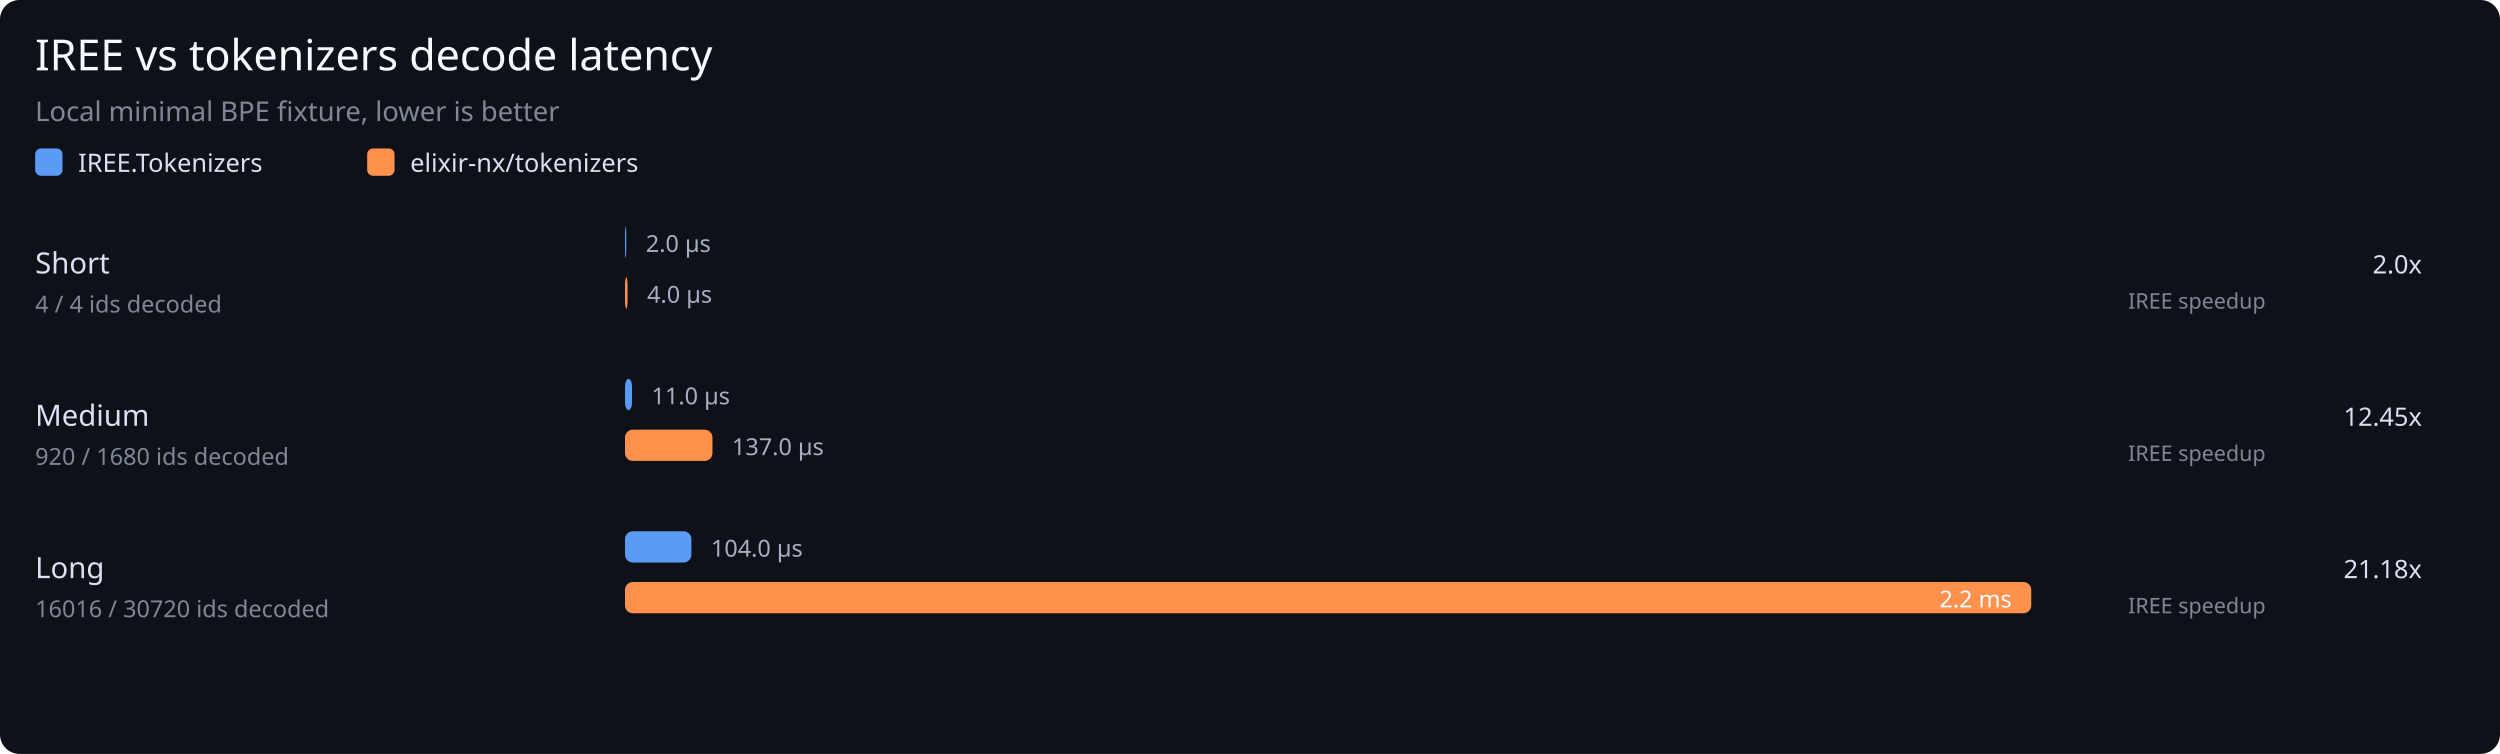
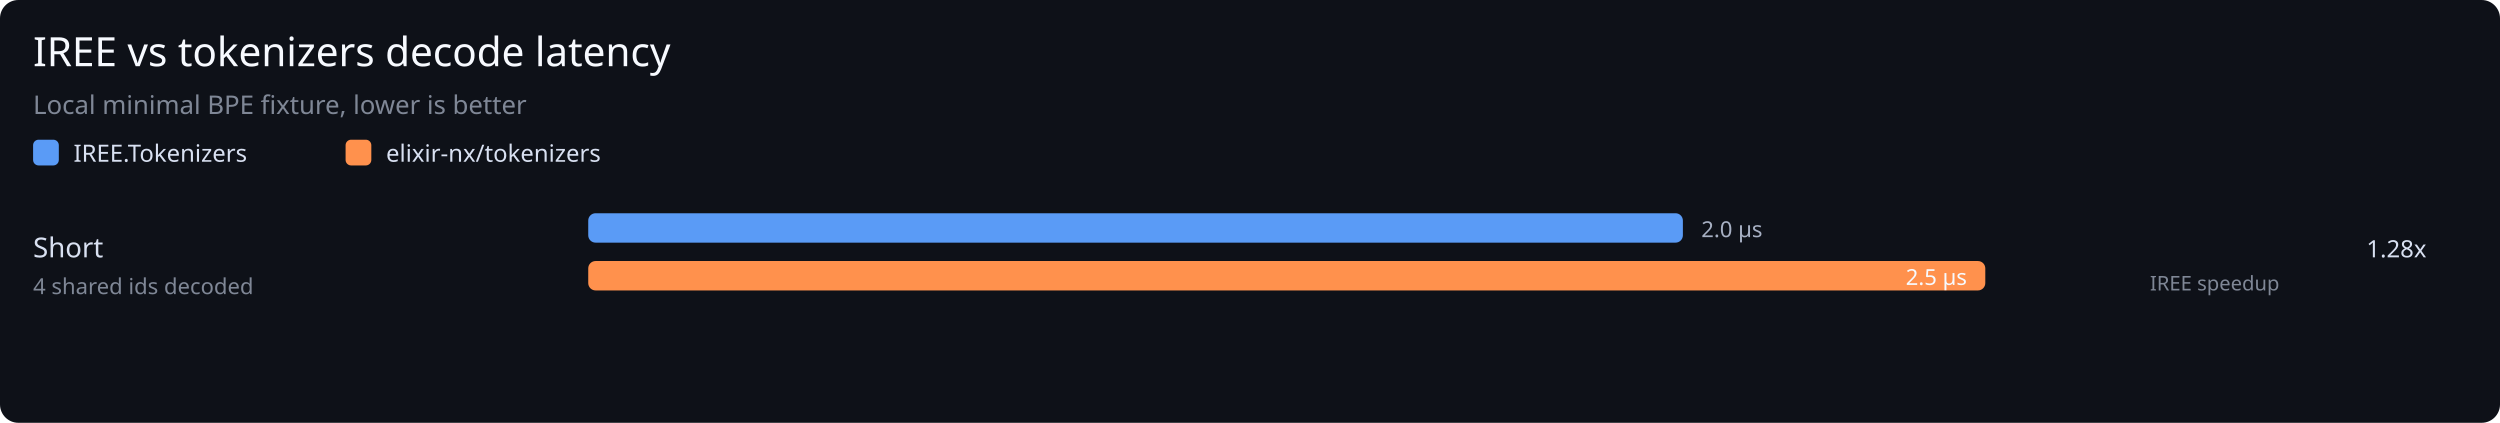
- <svg xmlns="http://www.w3.org/2000/svg" width="1280" height="386" viewBox="0 0 1280 386">
-   <rect width="1280" height="386" rx="10" fill="#0E1118" />
+ <svg xmlns="http://www.w3.org/2000/svg" width="1360" height="230" viewBox="0 0 1360 230">
+   <rect width="1360" height="230" rx="10" fill="#0E1118" />
  <text x="18" y="36" fill="#F7FAFF" font-family="system-ui, sans-serif" font-size="22">IREE vs tokenizers decode latency</text>
  <text x="18" y="62" fill="#7F8796" font-family="system-ui, sans-serif" font-size="14">Local minimal BPE fixture, lower is better</text>
  <rect x="18" y="76" width="14" height="14" rx="3" fill="#5A9BF6" />
  <text x="40" y="88" fill="#D9E1F2" font-family="system-ui, sans-serif" font-size="13">IREE.Tokenizers</text>
  <rect x="188" y="76" width="14" height="14" rx="3" fill="#FF914D" />
  <text x="210" y="88" fill="#D9E1F2" font-family="system-ui, sans-serif" font-size="13">elixir-nx/tokenizers</text>
  <text x="18" y="140" fill="#D9E1F2" font-family="system-ui, sans-serif" font-size="15">Short</text>
-   <text x="18" y="160" fill="#7F8796" font-family="system-ui, sans-serif" font-size="12">4 / 4 ids decoded</text>
-   <rect x="320" y="116" width="0.65" height="16" rx="4" fill="#5A9BF6" />
-   <text x="330.654" y="129" text-anchor="start" fill="#A7B0C3" font-family="system-ui, sans-serif" font-size="12">2.0 μs</text>
-   <rect x="320" y="142" width="1.31" height="16" rx="4" fill="#FF914D" />
-   <text x="331.307" y="155" text-anchor="start" fill="#A7B0C3" font-family="system-ui, sans-serif" font-size="12">4.0 μs</text>
-   <text x="1240" y="140" fill="#D9E1F2" font-family="system-ui, sans-serif" font-size="13" text-anchor="end">2.0x</text>
-   <text x="1160" y="158" fill="#7F8796" font-family="system-ui, sans-serif" font-size="11" text-anchor="end">IREE speedup</text>
-   <text x="18" y="218" fill="#D9E1F2" font-family="system-ui, sans-serif" font-size="15">Medium</text>
-   <text x="18" y="238" fill="#7F8796" font-family="system-ui, sans-serif" font-size="12">920 / 1680 ids decoded</text>
-   <rect x="320" y="194" width="3.6" height="16" rx="4" fill="#5A9BF6" />
-   <text x="333.595" y="207" text-anchor="start" fill="#A7B0C3" font-family="system-ui, sans-serif" font-size="12">11.0 μs</text>
-   <rect x="320" y="220" width="44.78" height="16" rx="4" fill="#FF914D" />
-   <text x="374.775" y="233" text-anchor="start" fill="#A7B0C3" font-family="system-ui, sans-serif" font-size="12">137.0 μs</text>
-   <text x="1240" y="218" fill="#D9E1F2" font-family="system-ui, sans-serif" font-size="13" text-anchor="end">12.45x</text>
-   <text x="1160" y="236" fill="#7F8796" font-family="system-ui, sans-serif" font-size="11" text-anchor="end">IREE speedup</text>
-   <text x="18" y="296" fill="#D9E1F2" font-family="system-ui, sans-serif" font-size="15">Long</text>
-   <text x="18" y="316" fill="#7F8796" font-family="system-ui, sans-serif" font-size="12">16016 / 30720 ids decoded</text>
-   <rect x="320" y="272" width="33.99" height="16" rx="4" fill="#5A9BF6" />
-   <text x="363.99" y="285" text-anchor="start" fill="#A7B0C3" font-family="system-ui, sans-serif" font-size="12">104.0 μs</text>
-   <rect x="320" y="298" width="720.0" height="16" rx="4" fill="#FF914D" />
-   <text x="1030.0" y="311" text-anchor="end" fill="#F7FAFF" font-family="system-ui, sans-serif" font-size="12">2.2 ms</text>
-   <text x="1240" y="296" fill="#D9E1F2" font-family="system-ui, sans-serif" font-size="13" text-anchor="end">21.18x</text>
-   <text x="1160" y="314" fill="#7F8796" font-family="system-ui, sans-serif" font-size="11" text-anchor="end">IREE speedup</text>
+   <text x="18" y="160" fill="#7F8796" font-family="system-ui, sans-serif" font-size="12">4 shared ids decoded</text>
+   <rect x="320" y="116" width="595.49" height="16" rx="4" fill="#5A9BF6" />
+   <text x="925.493" y="129" text-anchor="start" fill="#A7B0C3" font-family="system-ui, sans-serif" font-size="12">2.0 μs</text>
+   <rect x="320" y="142" width="760.0" height="16" rx="4" fill="#FF914D" />
+   <text x="1070.0" y="155" text-anchor="end" fill="#F7FAFF" font-family="system-ui, sans-serif" font-size="12">2.5 μs</text>
+   <text x="1320" y="140" fill="#D9E1F2" font-family="system-ui, sans-serif" font-size="13" text-anchor="end">1.28x</text>
+   <text x="1240" y="158" fill="#7F8796" font-family="system-ui, sans-serif" font-size="11" text-anchor="end">IREE speedup</text>
</svg>
